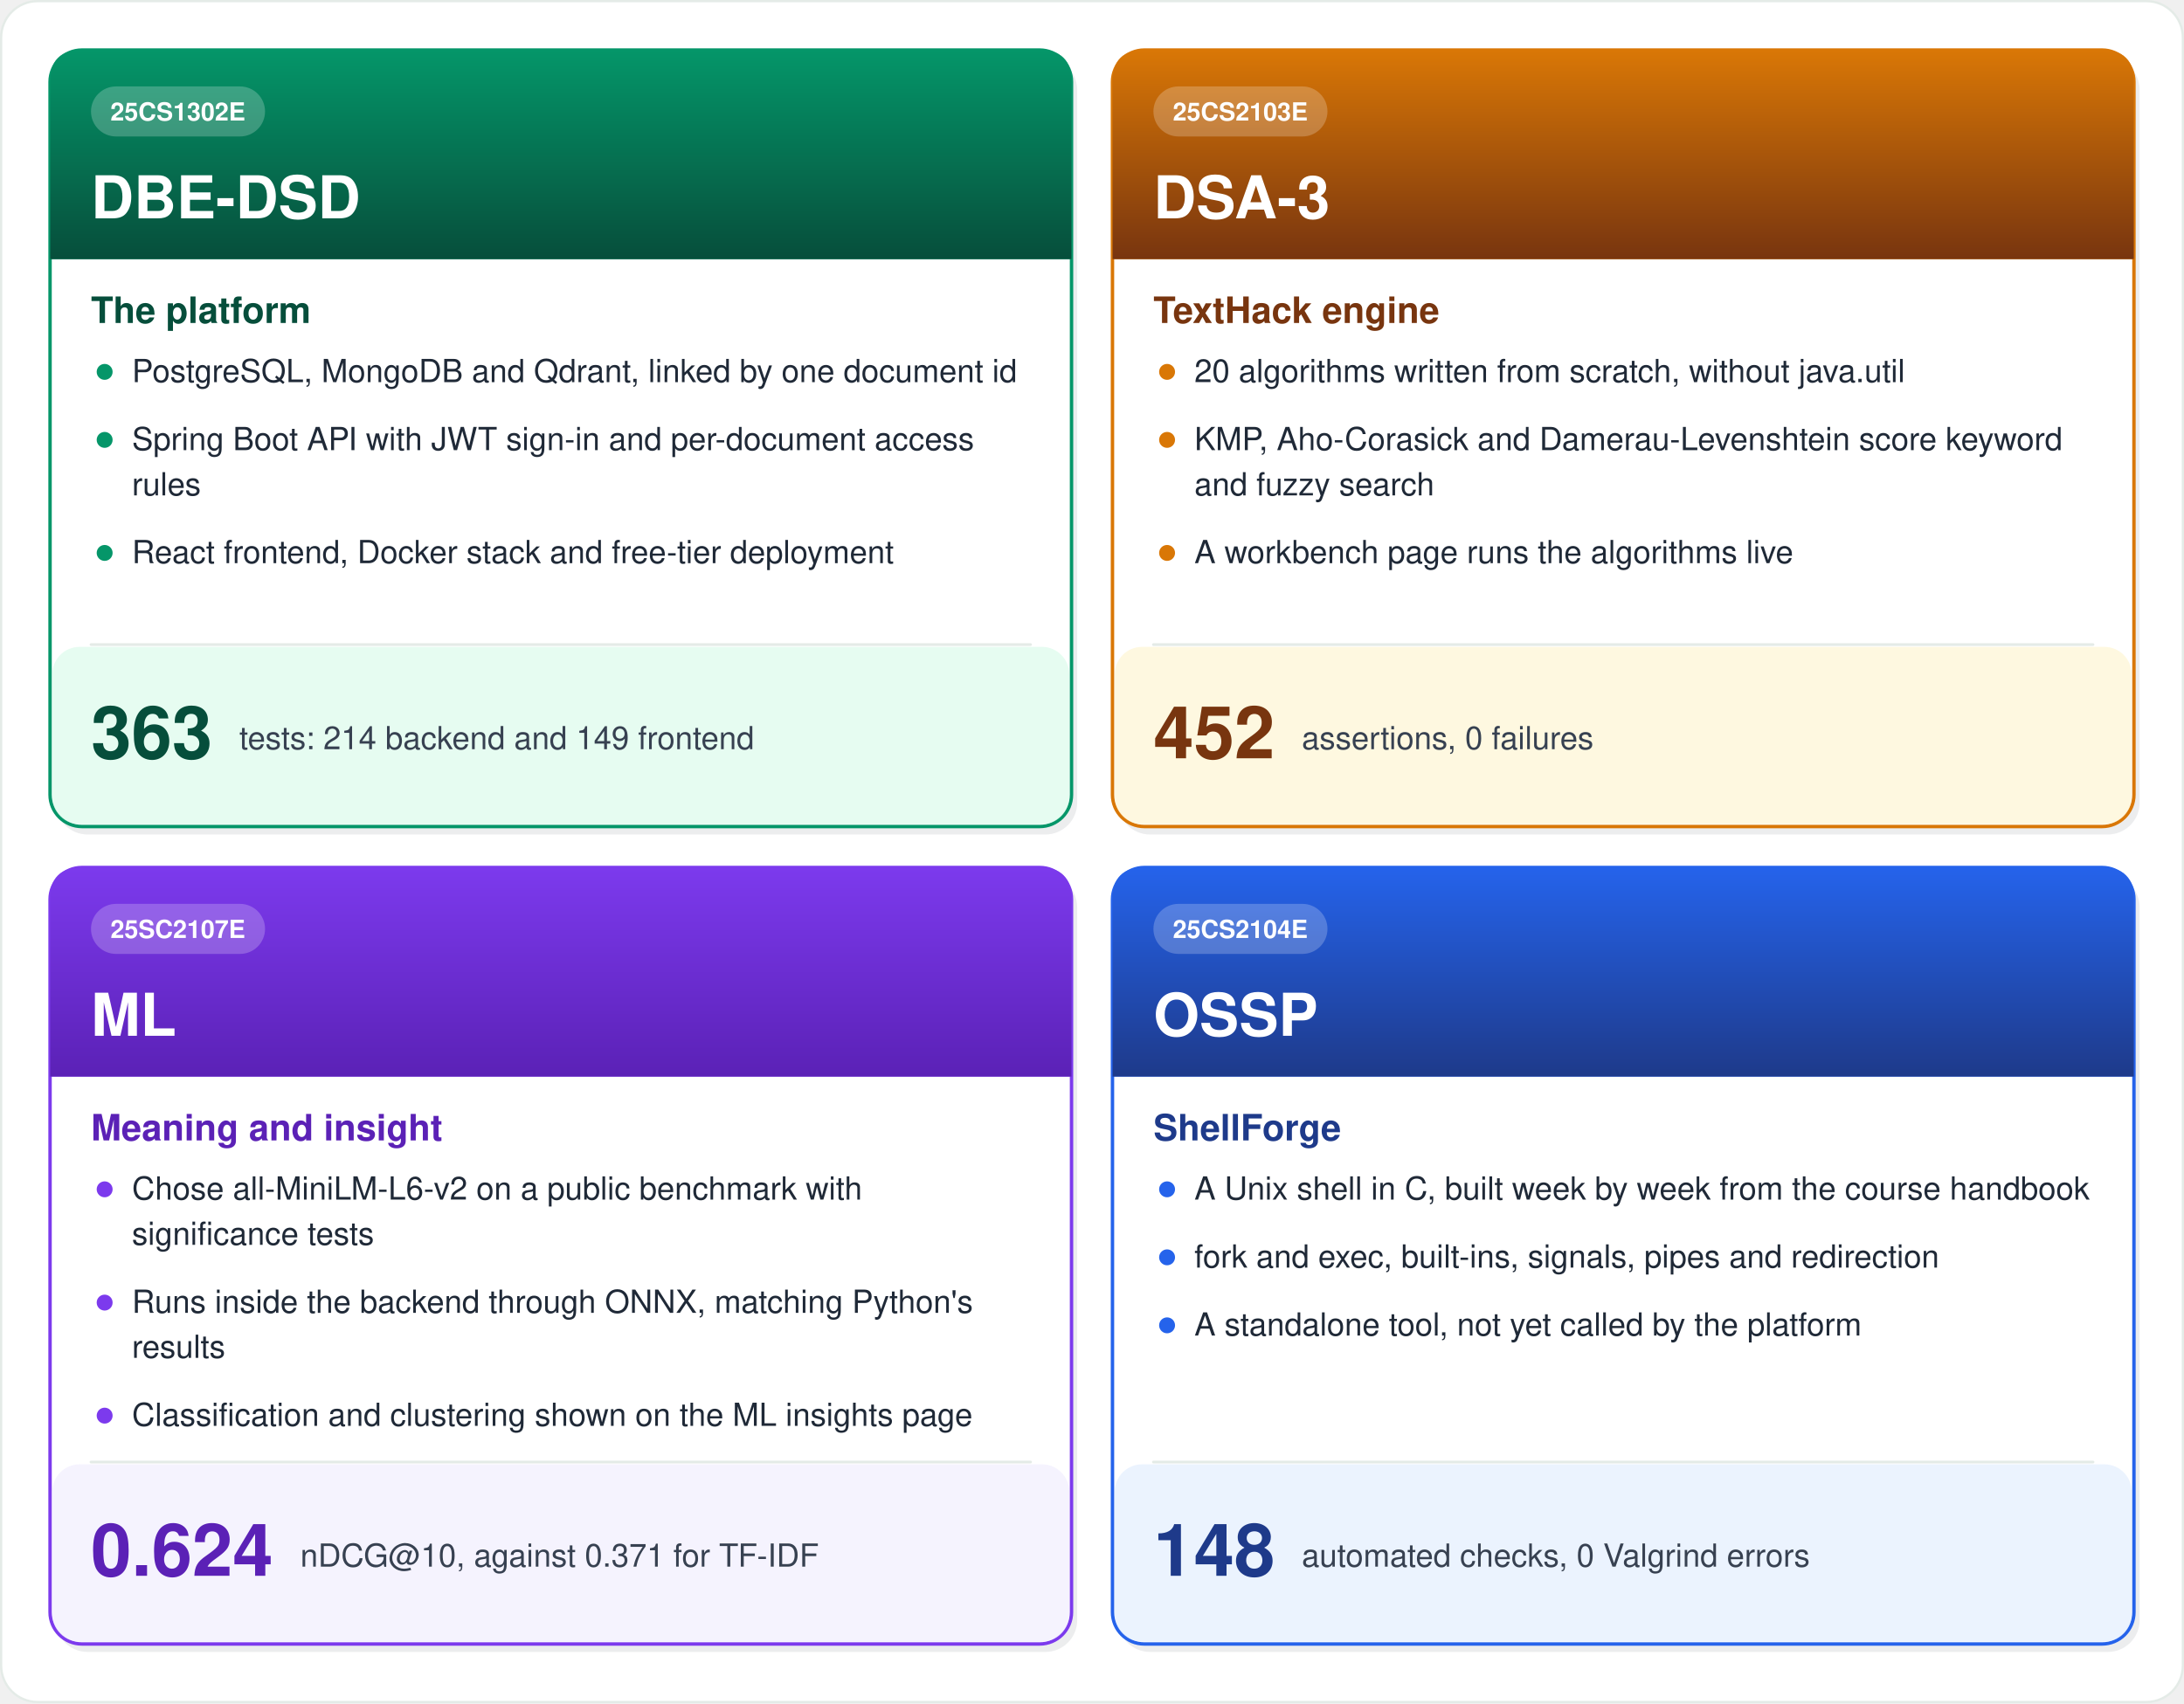
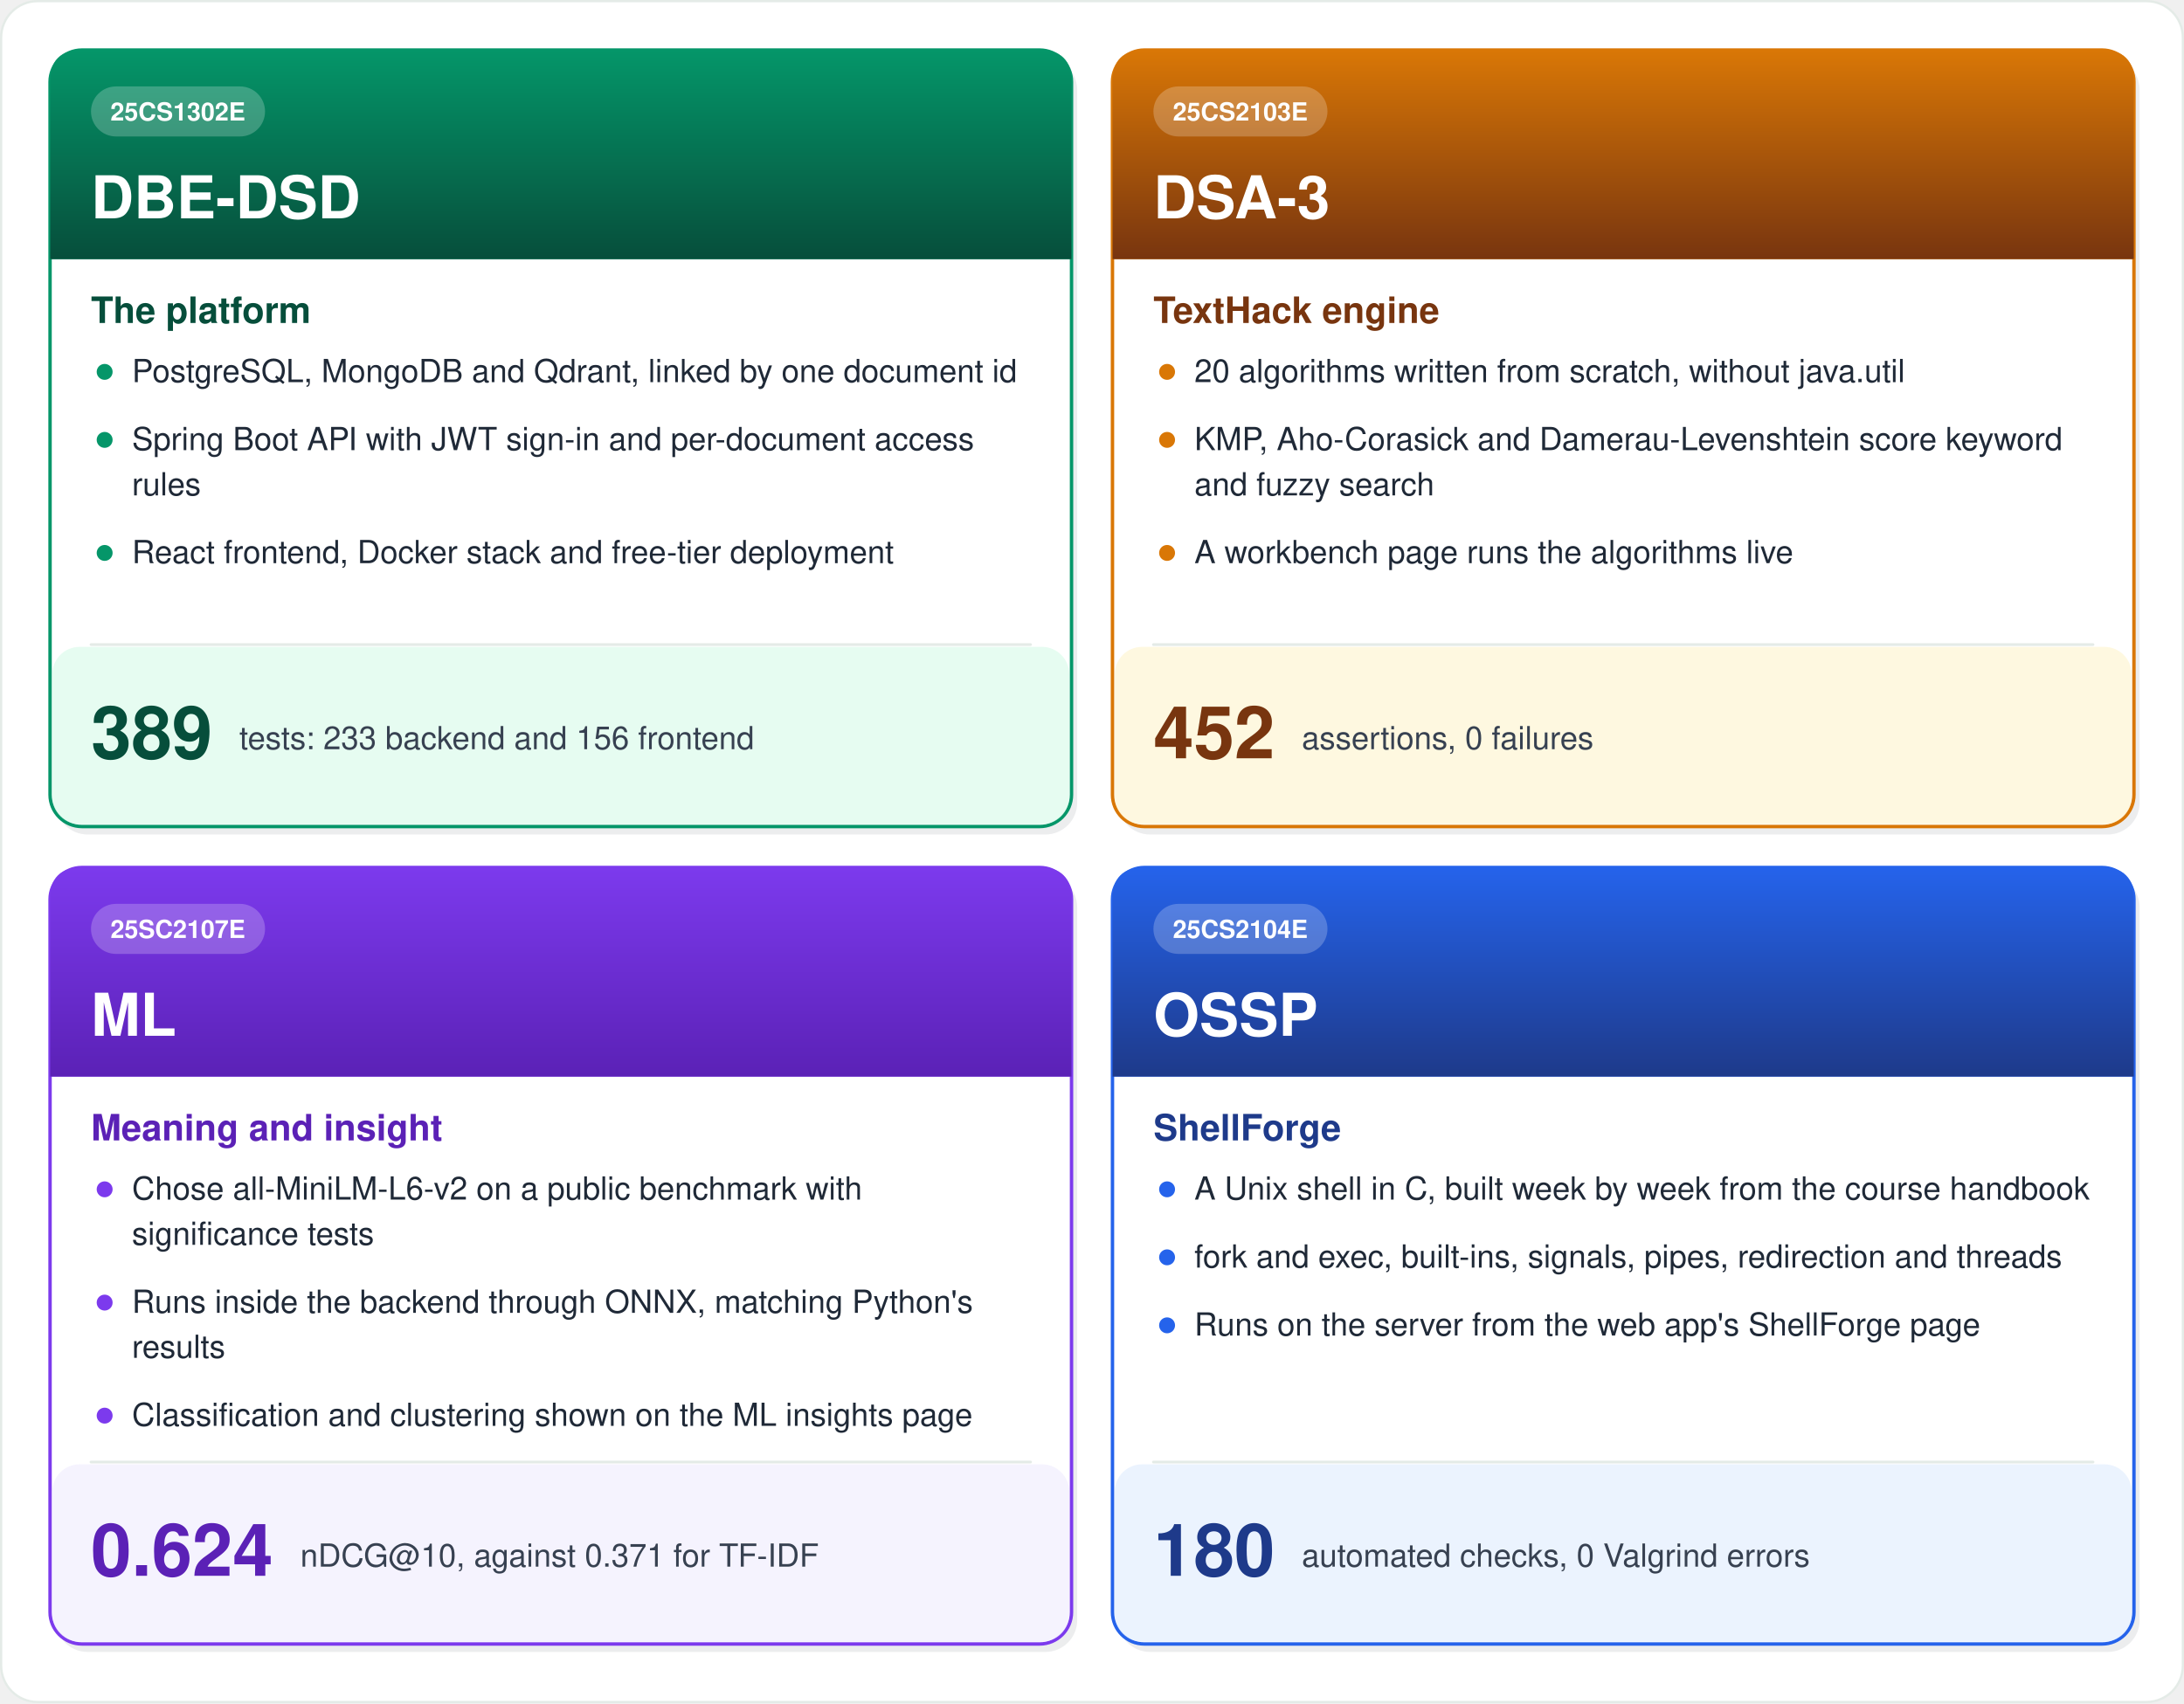
<svg xmlns="http://www.w3.org/2000/svg" width="960" height="749" viewBox="0 0 960 749">
  <defs>
    <linearGradient id="g1" x1="0" y1="0" x2="0" y2="1">
      <stop offset="0" stop-color="#059669" />
      <stop offset="1" stop-color="#064E3B" />
    </linearGradient>
    <linearGradient id="g2" x1="0" y1="0" x2="0" y2="1">
      <stop offset="0" stop-color="#D97706" />
      <stop offset="1" stop-color="#78350F" />
    </linearGradient>
    <linearGradient id="g3" x1="0" y1="0" x2="0" y2="1">
      <stop offset="0" stop-color="#7C3AED" />
      <stop offset="1" stop-color="#5B21B6" />
    </linearGradient>
    <linearGradient id="g4" x1="0" y1="0" x2="0" y2="1">
      <stop offset="0" stop-color="#2563EB" />
      <stop offset="1" stop-color="#1E3A8A" />
    </linearGradient>
  </defs>
  <rect x="0.5" y="0.5" width="959" height="747.8" rx="16" fill="#FFFFFF" stroke="#E4EBE7" />
  <rect x="24.5" y="25.5" width="449.0" height="341.4" rx="14" fill="#0F172A" opacity="0.08" />
  <rect x="22.0" y="22.0" width="449.0" height="341.4" rx="14" fill="#FFFFFF" stroke="#059669" stroke-width="1.5" />
  <path d="M22.0,114.0 V36.0 Q22.0,22.0 36.0,22.0 H457.0 Q471.0,22.0 471.0,36.0 V114.0 Z" fill="url(#g1)" stroke="#059669" stroke-width="0.1" stroke-linejoin="round" stroke-linecap="round" />
  <rect x="40.0" y="38.0" width="76.5" height="22.0" rx="11" fill="#FFFFFF" opacity="0.22" />
  <text x="78.2" y="53.0" font-family="'Segoe UI', 'Helvetica Neue', Helvetica, Arial, sans-serif" font-size="11" fill="#FFFFFF" text-anchor="middle" font-weight="bold" xml:space="preserve">25CS1302E</text>
  <text x="40.0" y="96.0" font-family="'Segoe UI', 'Helvetica Neue', Helvetica, Arial, sans-serif" font-size="26" fill="#FFFFFF" text-anchor="start" font-weight="bold" xml:space="preserve">DBE-DSD</text>
  <text x="40.0" y="142.0" font-family="'Segoe UI', 'Helvetica Neue', Helvetica, Arial, sans-serif" font-size="16" fill="#064E3B" text-anchor="start" font-weight="bold" xml:space="preserve">The platform</text>
  <circle cx="46.0" cy="163.5" r="3.5" fill="#059669" />
  <text x="58.0" y="168.0" font-family="'Segoe UI', 'Helvetica Neue', Helvetica, Arial, sans-serif" font-size="14" fill="#1F2937" text-anchor="start" xml:space="preserve">PostgreSQL, MongoDB and Qdrant, linked by one document id</text>
  <circle cx="46.0" cy="193.4" r="3.5" fill="#059669" />
  <text x="58.0" y="197.9" font-family="'Segoe UI', 'Helvetica Neue', Helvetica, Arial, sans-serif" font-size="14" fill="#1F2937" text-anchor="start" xml:space="preserve">Spring Boot API with JWT sign-in and per-document access</text>
  <text x="58.0" y="217.8" font-family="'Segoe UI', 'Helvetica Neue', Helvetica, Arial, sans-serif" font-size="14" fill="#1F2937" text-anchor="start" xml:space="preserve">rules</text>
  <circle cx="46.0" cy="243.1" r="3.5" fill="#059669" />
  <text x="58.0" y="247.6" font-family="'Segoe UI', 'Helvetica Neue', Helvetica, Arial, sans-serif" font-size="14" fill="#1F2937" text-anchor="start" xml:space="preserve">React frontend, Docker stack and free-tier deployment</text>
  <path d="M40.0,283.4 H453.0" fill="none" stroke="#E4EBE7" stroke-width="1.2" stroke-linejoin="round" stroke-linecap="round" />
  <rect x="23.0" y="284.4" width="447.0" height="78.0" rx="12" fill="#D1FAE5" opacity="0.55" />
-   <text x="40.0" y="333.4" font-family="'Segoe UI', 'Helvetica Neue', Helvetica, Arial, sans-serif" font-size="32" fill="#064E3B" text-anchor="start" font-weight="bold" xml:space="preserve">363</text>
-   <text x="105.2" y="329.4" font-family="'Segoe UI', 'Helvetica Neue', Helvetica, Arial, sans-serif" font-size="14" fill="#374151" text-anchor="start" xml:space="preserve">tests: 214 backend and 149 frontend</text>
+   <text x="40.0" y="333.4" font-family="'Segoe UI', 'Helvetica Neue', Helvetica, Arial, sans-serif" font-size="32" fill="#064E3B" text-anchor="start" font-weight="bold" xml:space="preserve">389</text>
+   <text x="105.2" y="329.4" font-family="'Segoe UI', 'Helvetica Neue', Helvetica, Arial, sans-serif" font-size="14" fill="#374151" text-anchor="start" xml:space="preserve">tests: 233 backend and 156 frontend</text>
  <rect x="491.5" y="25.5" width="449.0" height="341.4" rx="14" fill="#0F172A" opacity="0.08" />
  <rect x="489.0" y="22.0" width="449.0" height="341.4" rx="14" fill="#FFFFFF" stroke="#D97706" stroke-width="1.5" />
  <path d="M489.0,114.0 V36.0 Q489.0,22.0 503.0,22.0 H924.0 Q938.0,22.0 938.0,36.0 V114.0 Z" fill="url(#g2)" stroke="#D97706" stroke-width="0.1" stroke-linejoin="round" stroke-linecap="round" />
  <rect x="507.0" y="38.0" width="76.5" height="22.0" rx="11" fill="#FFFFFF" opacity="0.22" />
  <text x="545.2" y="53.0" font-family="'Segoe UI', 'Helvetica Neue', Helvetica, Arial, sans-serif" font-size="11" fill="#FFFFFF" text-anchor="middle" font-weight="bold" xml:space="preserve">25CS2103E</text>
  <text x="507.0" y="96.0" font-family="'Segoe UI', 'Helvetica Neue', Helvetica, Arial, sans-serif" font-size="26" fill="#FFFFFF" text-anchor="start" font-weight="bold" xml:space="preserve">DSA-3</text>
  <text x="507.0" y="142.0" font-family="'Segoe UI', 'Helvetica Neue', Helvetica, Arial, sans-serif" font-size="16" fill="#78350F" text-anchor="start" font-weight="bold" xml:space="preserve">TextHack engine</text>
  <circle cx="513.0" cy="163.5" r="3.5" fill="#D97706" />
  <text x="525.0" y="168.0" font-family="'Segoe UI', 'Helvetica Neue', Helvetica, Arial, sans-serif" font-size="14" fill="#1F2937" text-anchor="start" xml:space="preserve">20 algorithms written from scratch, without java.util</text>
  <circle cx="513.0" cy="193.4" r="3.5" fill="#D97706" />
  <text x="525.0" y="197.9" font-family="'Segoe UI', 'Helvetica Neue', Helvetica, Arial, sans-serif" font-size="14" fill="#1F2937" text-anchor="start" xml:space="preserve">KMP, Aho-Corasick and Damerau-Levenshtein score keyword</text>
  <text x="525.0" y="217.8" font-family="'Segoe UI', 'Helvetica Neue', Helvetica, Arial, sans-serif" font-size="14" fill="#1F2937" text-anchor="start" xml:space="preserve">and fuzzy search</text>
  <circle cx="513.0" cy="243.1" r="3.5" fill="#D97706" />
  <text x="525.0" y="247.6" font-family="'Segoe UI', 'Helvetica Neue', Helvetica, Arial, sans-serif" font-size="14" fill="#1F2937" text-anchor="start" xml:space="preserve">A workbench page runs the algorithms live</text>
  <path d="M507.0,283.4 H920.0" fill="none" stroke="#E4EBE7" stroke-width="1.2" stroke-linejoin="round" stroke-linecap="round" />
  <rect x="490.0" y="284.4" width="447.0" height="78.0" rx="12" fill="#FEF3C7" opacity="0.55" />
  <text x="507.0" y="333.4" font-family="'Segoe UI', 'Helvetica Neue', Helvetica, Arial, sans-serif" font-size="32" fill="#78350F" text-anchor="start" font-weight="bold" xml:space="preserve">452</text>
  <text x="572.2" y="329.4" font-family="'Segoe UI', 'Helvetica Neue', Helvetica, Arial, sans-serif" font-size="14" fill="#374151" text-anchor="start" xml:space="preserve">assertions, 0 failures</text>
  <rect x="24.5" y="384.9" width="449.0" height="341.4" rx="14" fill="#0F172A" opacity="0.08" />
  <rect x="22.0" y="381.4" width="449.0" height="341.4" rx="14" fill="#FFFFFF" stroke="#7C3AED" stroke-width="1.5" />
  <path d="M22.0,473.4 V395.4 Q22.0,381.4 36.0,381.4 H457.0 Q471.0,381.4 471.0,395.4 V473.4 Z" fill="url(#g3)" stroke="#7C3AED" stroke-width="0.1" stroke-linejoin="round" stroke-linecap="round" />
  <rect x="40.0" y="397.4" width="76.5" height="22.0" rx="11" fill="#FFFFFF" opacity="0.22" />
  <text x="78.2" y="412.4" font-family="'Segoe UI', 'Helvetica Neue', Helvetica, Arial, sans-serif" font-size="11" fill="#FFFFFF" text-anchor="middle" font-weight="bold" xml:space="preserve">25SC2107E</text>
  <text x="40.0" y="455.4" font-family="'Segoe UI', 'Helvetica Neue', Helvetica, Arial, sans-serif" font-size="26" fill="#FFFFFF" text-anchor="start" font-weight="bold" xml:space="preserve">ML</text>
  <text x="40.0" y="501.4" font-family="'Segoe UI', 'Helvetica Neue', Helvetica, Arial, sans-serif" font-size="16" fill="#5B21B6" text-anchor="start" font-weight="bold" xml:space="preserve">Meaning and insight</text>
  <circle cx="46.0" cy="522.9" r="3.5" fill="#7C3AED" />
  <text x="58.0" y="527.4" font-family="'Segoe UI', 'Helvetica Neue', Helvetica, Arial, sans-serif" font-size="14" fill="#1F2937" text-anchor="start" xml:space="preserve">Chose all-MiniLM-L6-v2 on a public benchmark with</text>
  <text x="58.0" y="547.3" font-family="'Segoe UI', 'Helvetica Neue', Helvetica, Arial, sans-serif" font-size="14" fill="#1F2937" text-anchor="start" xml:space="preserve">significance tests</text>
  <circle cx="46.0" cy="572.7" r="3.5" fill="#7C3AED" />
  <text x="58.0" y="577.2" font-family="'Segoe UI', 'Helvetica Neue', Helvetica, Arial, sans-serif" font-size="14" fill="#1F2937" text-anchor="start" xml:space="preserve">Runs inside the backend through ONNX, matching Python's</text>
  <text x="58.0" y="597.0" font-family="'Segoe UI', 'Helvetica Neue', Helvetica, Arial, sans-serif" font-size="14" fill="#1F2937" text-anchor="start" xml:space="preserve">results</text>
  <circle cx="46.0" cy="622.4" r="3.5" fill="#7C3AED" />
  <text x="58.0" y="626.9" font-family="'Segoe UI', 'Helvetica Neue', Helvetica, Arial, sans-serif" font-size="14" fill="#1F2937" text-anchor="start" xml:space="preserve">Classification and clustering shown on the ML insights page</text>
  <path d="M40.0,642.8 H453.0" fill="none" stroke="#E4EBE7" stroke-width="1.2" stroke-linejoin="round" stroke-linecap="round" />
  <rect x="23.0" y="643.8" width="447.0" height="78.0" rx="12" fill="#EDE9FE" opacity="0.55" />
  <text x="40.0" y="692.8" font-family="'Segoe UI', 'Helvetica Neue', Helvetica, Arial, sans-serif" font-size="32" fill="#5B21B6" text-anchor="start" font-weight="bold" xml:space="preserve">0.624</text>
  <text x="132.0" y="688.8" font-family="'Segoe UI', 'Helvetica Neue', Helvetica, Arial, sans-serif" font-size="14" fill="#374151" text-anchor="start" xml:space="preserve">nDCG@10, against 0.371 for TF-IDF</text>
  <rect x="491.5" y="384.9" width="449.0" height="341.4" rx="14" fill="#0F172A" opacity="0.08" />
  <rect x="489.0" y="381.4" width="449.0" height="341.4" rx="14" fill="#FFFFFF" stroke="#2563EB" stroke-width="1.5" />
  <path d="M489.0,473.4 V395.4 Q489.0,381.4 503.0,381.4 H924.0 Q938.0,381.4 938.0,395.4 V473.4 Z" fill="url(#g4)" stroke="#2563EB" stroke-width="0.1" stroke-linejoin="round" stroke-linecap="round" />
  <rect x="507.0" y="397.4" width="76.5" height="22.0" rx="11" fill="#FFFFFF" opacity="0.22" />
  <text x="545.2" y="412.4" font-family="'Segoe UI', 'Helvetica Neue', Helvetica, Arial, sans-serif" font-size="11" fill="#FFFFFF" text-anchor="middle" font-weight="bold" xml:space="preserve">25CS2104E</text>
  <text x="507.0" y="455.4" font-family="'Segoe UI', 'Helvetica Neue', Helvetica, Arial, sans-serif" font-size="26" fill="#FFFFFF" text-anchor="start" font-weight="bold" xml:space="preserve">OSSP</text>
  <text x="507.0" y="501.4" font-family="'Segoe UI', 'Helvetica Neue', Helvetica, Arial, sans-serif" font-size="16" fill="#1E3A8A" text-anchor="start" font-weight="bold" xml:space="preserve">ShellForge</text>
  <circle cx="513.0" cy="522.9" r="3.5" fill="#2563EB" />
  <text x="525.0" y="527.4" font-family="'Segoe UI', 'Helvetica Neue', Helvetica, Arial, sans-serif" font-size="14" fill="#1F2937" text-anchor="start" xml:space="preserve">A Unix shell in C, built week by week from the course handbook</text>
  <circle cx="513.0" cy="552.8" r="3.5" fill="#2563EB" />
-   <text x="525.0" y="557.3" font-family="'Segoe UI', 'Helvetica Neue', Helvetica, Arial, sans-serif" font-size="14" fill="#1F2937" text-anchor="start" xml:space="preserve">fork and exec, built-ins, signals, pipes and redirection</text>
+   <text x="525.0" y="557.3" font-family="'Segoe UI', 'Helvetica Neue', Helvetica, Arial, sans-serif" font-size="14" fill="#1F2937" text-anchor="start" xml:space="preserve">fork and exec, built-ins, signals, pipes, redirection and threads</text>
  <circle cx="513.0" cy="582.7" r="3.5" fill="#2563EB" />
-   <text x="525.0" y="587.2" font-family="'Segoe UI', 'Helvetica Neue', Helvetica, Arial, sans-serif" font-size="14" fill="#1F2937" text-anchor="start" xml:space="preserve">A standalone tool, not yet called by the platform</text>
+   <text x="525.0" y="587.2" font-family="'Segoe UI', 'Helvetica Neue', Helvetica, Arial, sans-serif" font-size="14" fill="#1F2937" text-anchor="start" xml:space="preserve">Runs on the server from the web app's ShellForge page</text>
  <path d="M507.0,642.8 H920.0" fill="none" stroke="#E4EBE7" stroke-width="1.2" stroke-linejoin="round" stroke-linecap="round" />
  <rect x="490.0" y="643.8" width="447.0" height="78.0" rx="12" fill="#DBEAFE" opacity="0.55" />
-   <text x="507.0" y="692.8" font-family="'Segoe UI', 'Helvetica Neue', Helvetica, Arial, sans-serif" font-size="32" fill="#1E3A8A" text-anchor="start" font-weight="bold" xml:space="preserve">148</text>
+   <text x="507.0" y="692.8" font-family="'Segoe UI', 'Helvetica Neue', Helvetica, Arial, sans-serif" font-size="32" fill="#1E3A8A" text-anchor="start" font-weight="bold" xml:space="preserve">180</text>
  <text x="572.2" y="688.8" font-family="'Segoe UI', 'Helvetica Neue', Helvetica, Arial, sans-serif" font-size="14" fill="#374151" text-anchor="start" xml:space="preserve">automated checks, 0 Valgrind errors</text>
</svg>
